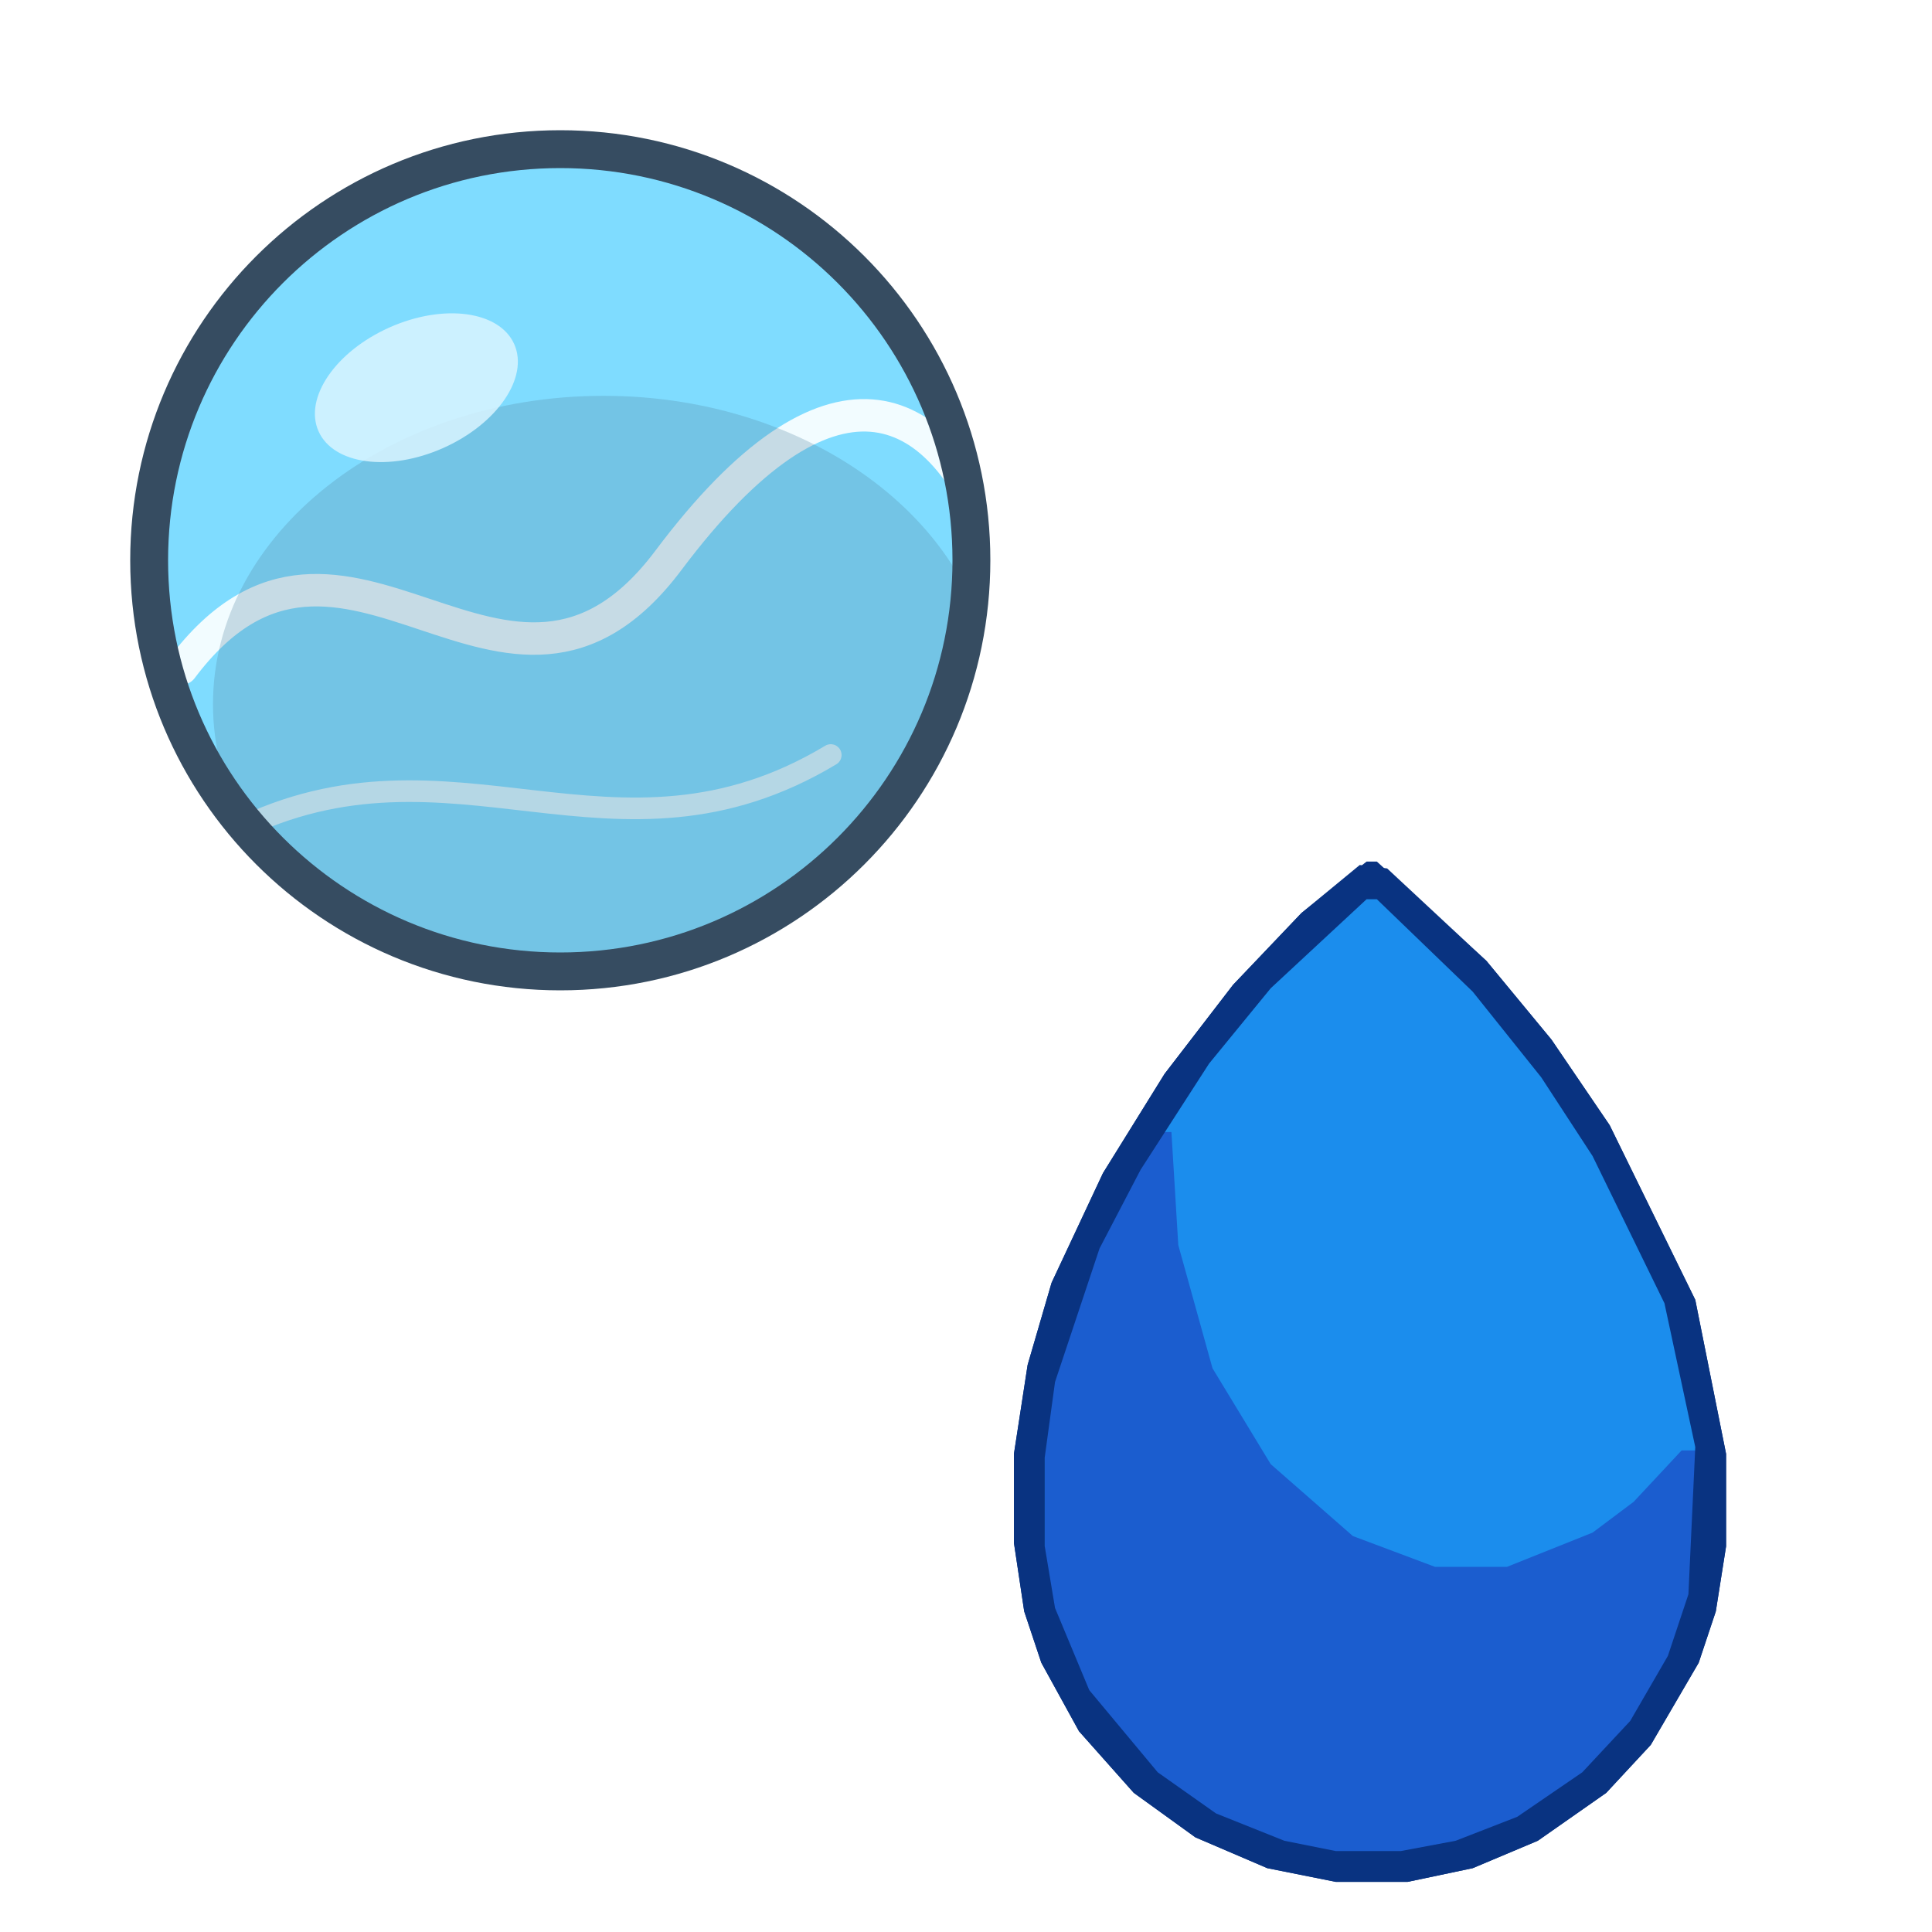
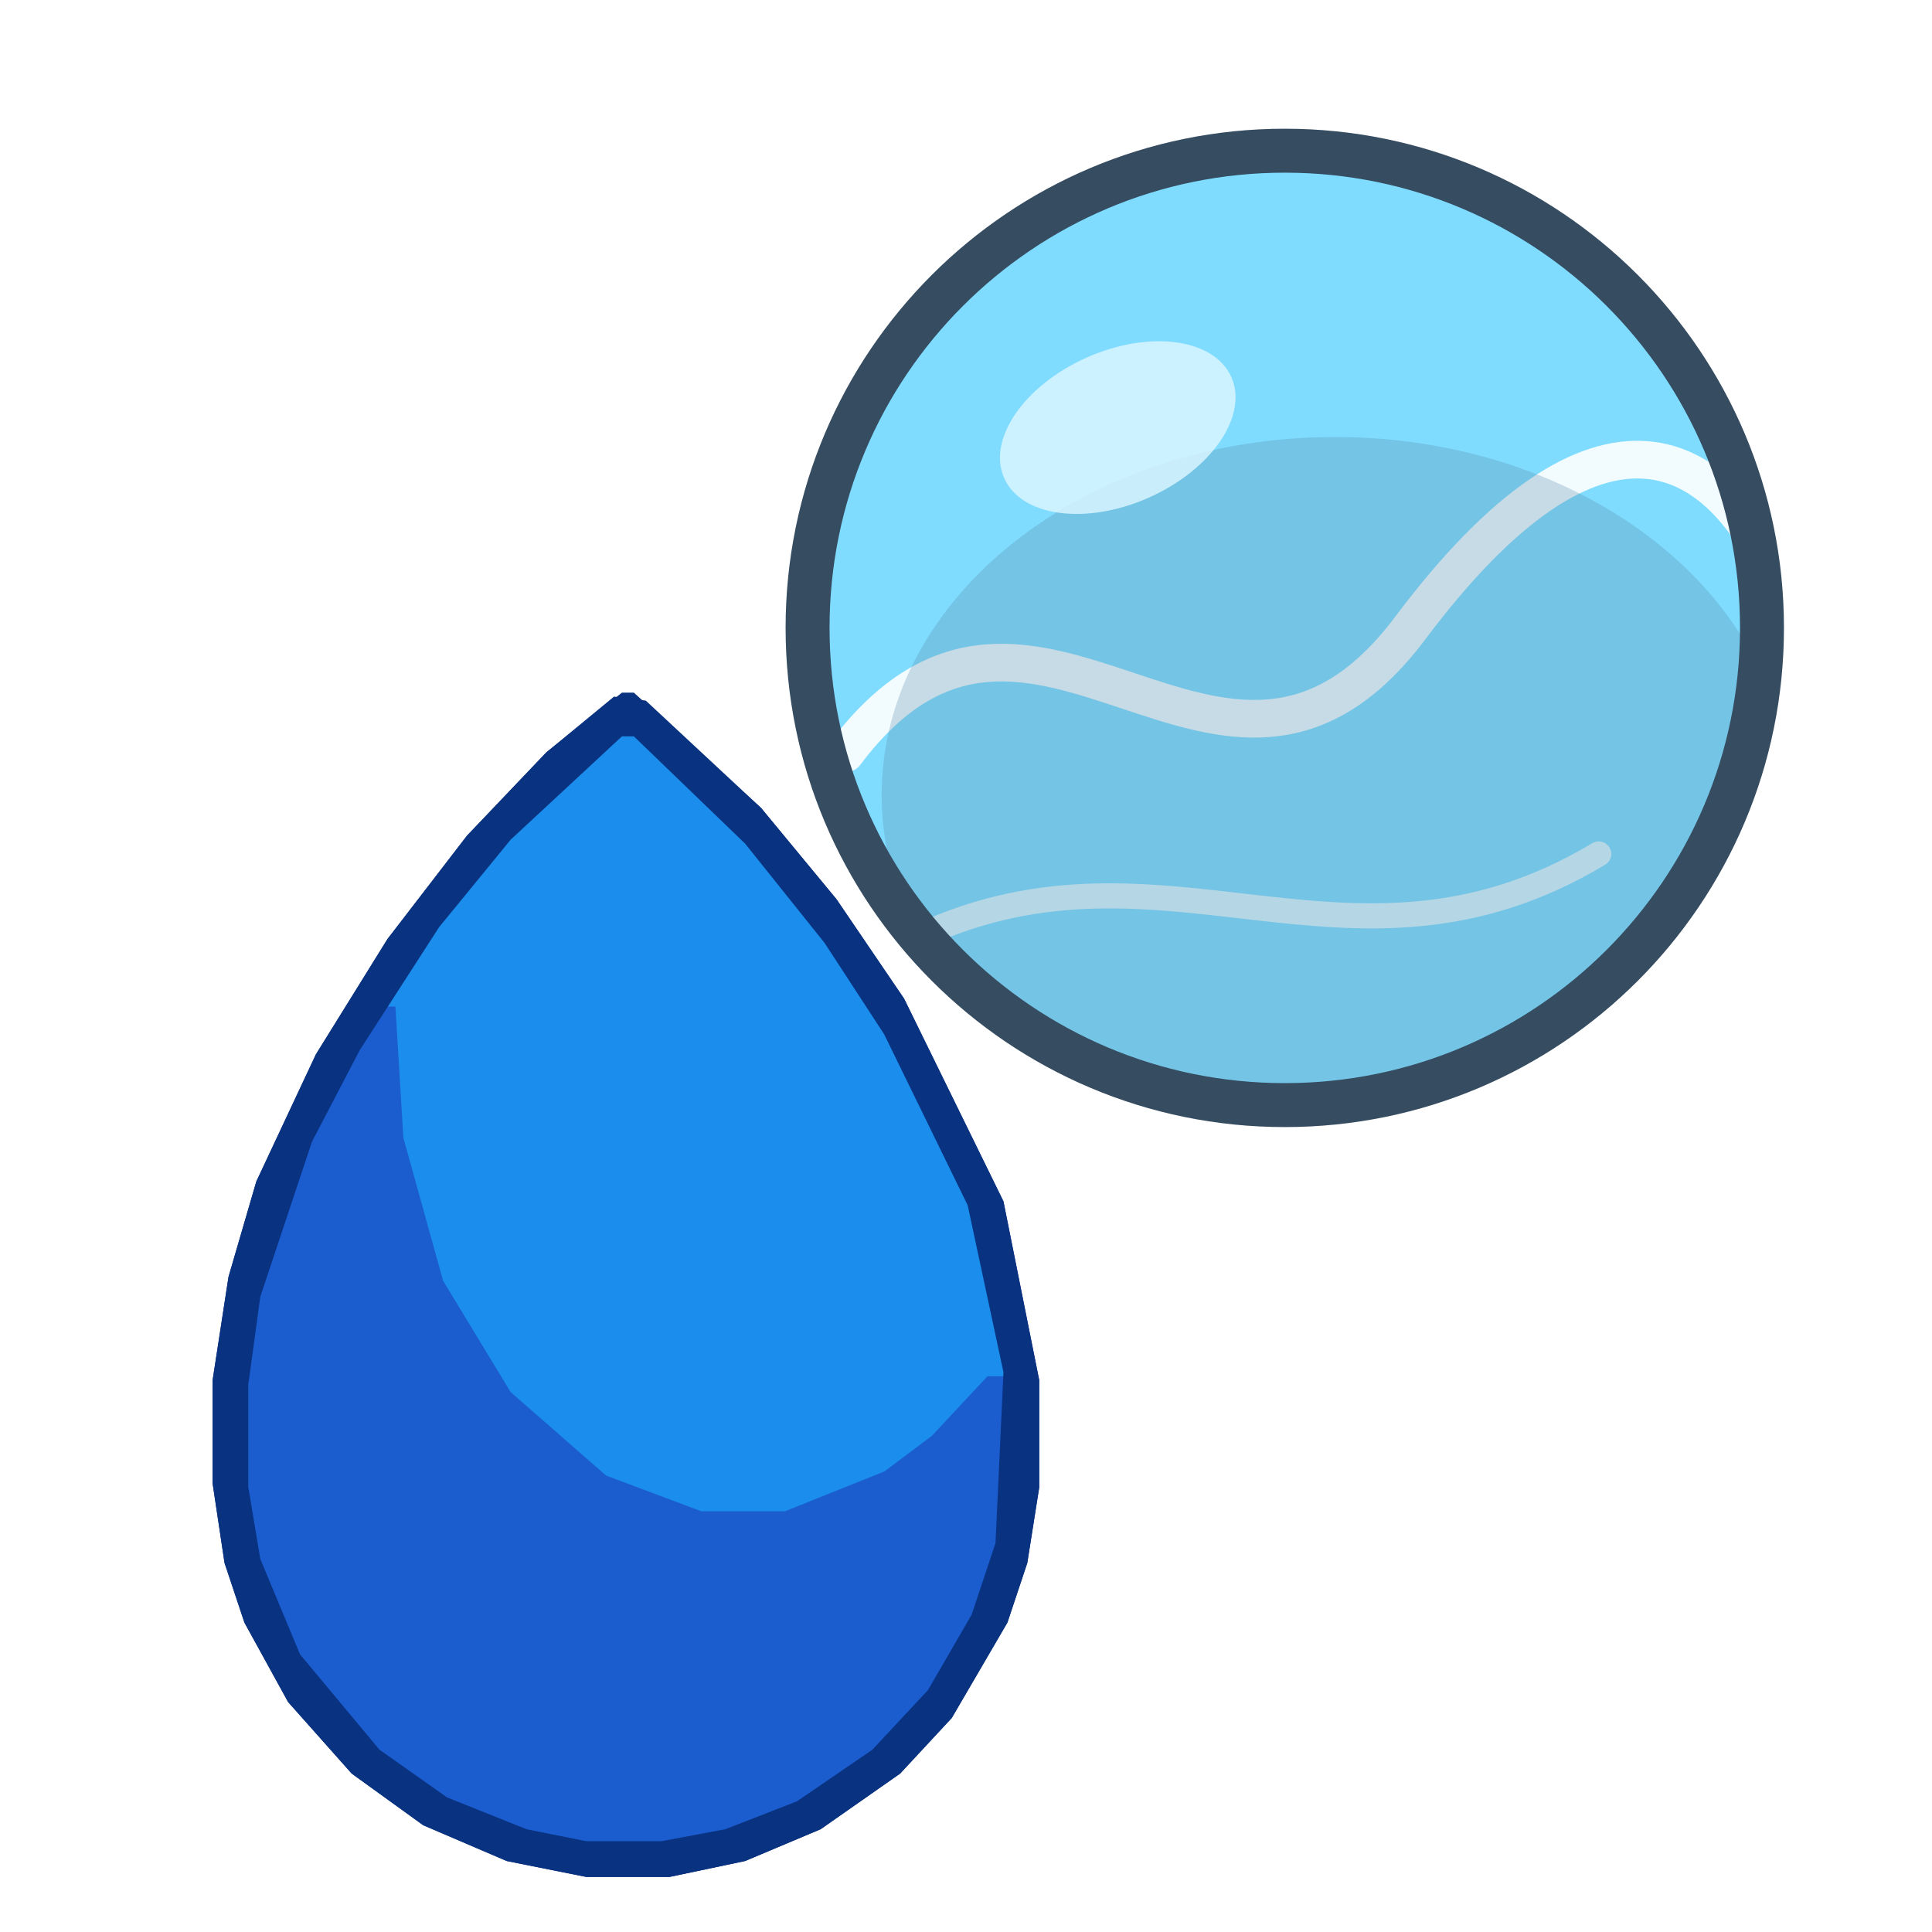
<svg xmlns="http://www.w3.org/2000/svg" viewBox="0 0 200 200" width="200" height="200">
-   <g transform="translate(2 2) scale(0.56)">
+   <g transform="translate(0 68) scale(0.65)">
+     <svg viewBox="-45.5 0 316 316" width="200" height="200">
+       <path d="M109,10 L92,24 L72,45 L52,71 L34,100 L19,132 L12,156 L8,182 L8,208 L11,228 L16,243 L27,263 L43,281 L61,294 L82,303 L102,307 L123,307 L142,303 L161,295 L181,281 L194,267 L208,243 L213,228 L216,209 L216,182 L207,137 L182,86 L165,61 L146,38 L117,11 Z" fill="#093381" fill-rule="evenodd" />
+       <path d="M109,19 L82,44 L64,66 L44,97 L32,120 L19,159 L16,181 L16,211 L19,229 L24,243 L35,262 L48,276 L65,288 L85,296 L100,299 L123,299 L139,296 L157,289 L176,276 L189,262 L200,243 L206,225 L208,211 L208,178 L199,136 L178,93 L163,70 L143,45 L116,19 Z" fill="#1b8ded" fill-rule="evenodd" />
+       <path d="M50,88 L39,106 L25,137 L17,172 L17,219 L22,238 L29,253 L40,268 L53,280 L65,288 L85,296 L100,299 L123,299 L139,296 L157,289 L171,280 L184,268 L200,243 L207,220 L208,181 L203,181 L189,196 L177,205 L152,215 L131,215 L107,206 L83,185 L66,157 L56,121 L54,88 Z" fill="#1b5dcf" fill-rule="evenodd" />
+       <path d="M111,9 L92,24 L72,45 L52,71 L34,100 L19,132 L12,156 L8,182 L8,208 L11,228 L16,243 L27,263 L43,281 L61,294 L82,303 L102,307 L123,307 L142,303 L161,295 L181,281 L194,267 L208,243 L213,228 L216,209 L216,182 L207,137 L182,86 L165,61 L146,38 L114,9 Z M111,20 L114,20 L142,47 L162,72 L177,95 L198,138 L207,180 L205,223 L199,241 L188,260 L174,275 L155,288 L137,295 L121,298 L102,298 L87,295 L67,287 L50,275 L30,251 L20,227 L17,209 L17,183 L20,161 L33,122 L45,99 L65,68 L83,46 Z" fill="#093381" fill-rule="evenodd" />
+     </svg>
+   </g>
+   <g transform="translate(68 0) scale(0.65)">
    <defs>
      <clipPath id="cl-larimar">
        <ellipse cx="100" cy="100" rx="76" ry="76" />
      </clipPath>
    </defs>
    <ellipse cx="100" cy="100" rx="76" ry="76" fill="#7fdcff" />
    <g clip-path="url(#cl-larimar)">
      <path d="M30,120 C 60,80 90,140 120,100 S 170,70 180,96" fill="none" stroke="#f2fcff" stroke-width="6" stroke-linecap="round" />
      <path d="M40,150 C 80,130 110,160 150,136" fill="none" stroke="#f2fcff" stroke-width="4" stroke-linecap="round" opacity=".8" />
      <ellipse cx="108" cy="126.6" rx="72.2" ry="57.0" fill="#5285a2" opacity="0.28" />
    </g>
    <ellipse cx="73.4" cy="68.1" rx="19.8" ry="12.2" fill="#d9f4ff" opacity="0.85" transform="rotate(-24 73.4 68.1)" />
    <ellipse cx="100" cy="100" rx="76" ry="76" fill="none" stroke="#364c61" stroke-width="7" />
  </g>
-   <g transform="translate(86 86) scale(0.56)">
-     <svg viewBox="-45.5 0 316 316" width="200" height="200">
-       <path d="M109,10 L92,24 L72,45 L52,71 L34,100 L19,132 L12,156 L8,182 L8,208 L11,228 L16,243 L27,263 L43,281 L61,294 L82,303 L102,307 L123,307 L142,303 L161,295 L181,281 L194,267 L208,243 L213,228 L216,209 L216,182 L207,137 L182,86 L165,61 L146,38 L117,11 Z" fill="#093381" fill-rule="evenodd" />
-       <path d="M109,19 L82,44 L64,66 L44,97 L32,120 L19,159 L16,181 L16,211 L19,229 L24,243 L35,262 L48,276 L65,288 L85,296 L100,299 L123,299 L139,296 L157,289 L176,276 L189,262 L200,243 L206,225 L208,211 L208,178 L199,136 L178,93 L163,70 L143,45 L116,19 Z" fill="#1b8ded" fill-rule="evenodd" />
-       <path d="M50,88 L39,106 L25,137 L17,172 L17,219 L22,238 L29,253 L40,268 L53,280 L65,288 L85,296 L100,299 L123,299 L139,296 L157,289 L171,280 L184,268 L200,243 L207,220 L208,181 L203,181 L189,196 L177,205 L152,215 L131,215 L107,206 L83,185 L66,157 L56,121 L54,88 Z" fill="#1b5dcf" fill-rule="evenodd" />
-       <path d="M111,9 L92,24 L72,45 L52,71 L34,100 L19,132 L12,156 L8,182 L8,208 L11,228 L16,243 L27,263 L43,281 L61,294 L82,303 L102,307 L123,307 L142,303 L161,295 L181,281 L194,267 L208,243 L213,228 L216,209 L216,182 L207,137 L182,86 L165,61 L146,38 L114,9 Z M111,20 L114,20 L142,47 L162,72 L177,95 L198,138 L207,180 L205,223 L199,241 L188,260 L174,275 L155,288 L137,295 L121,298 L102,298 L87,295 L67,287 L50,275 L30,251 L20,227 L17,209 L17,183 L20,161 L33,122 L45,99 L65,68 L83,46 Z" fill="#093381" fill-rule="evenodd" />
-     </svg>
-   </g>
</svg>
